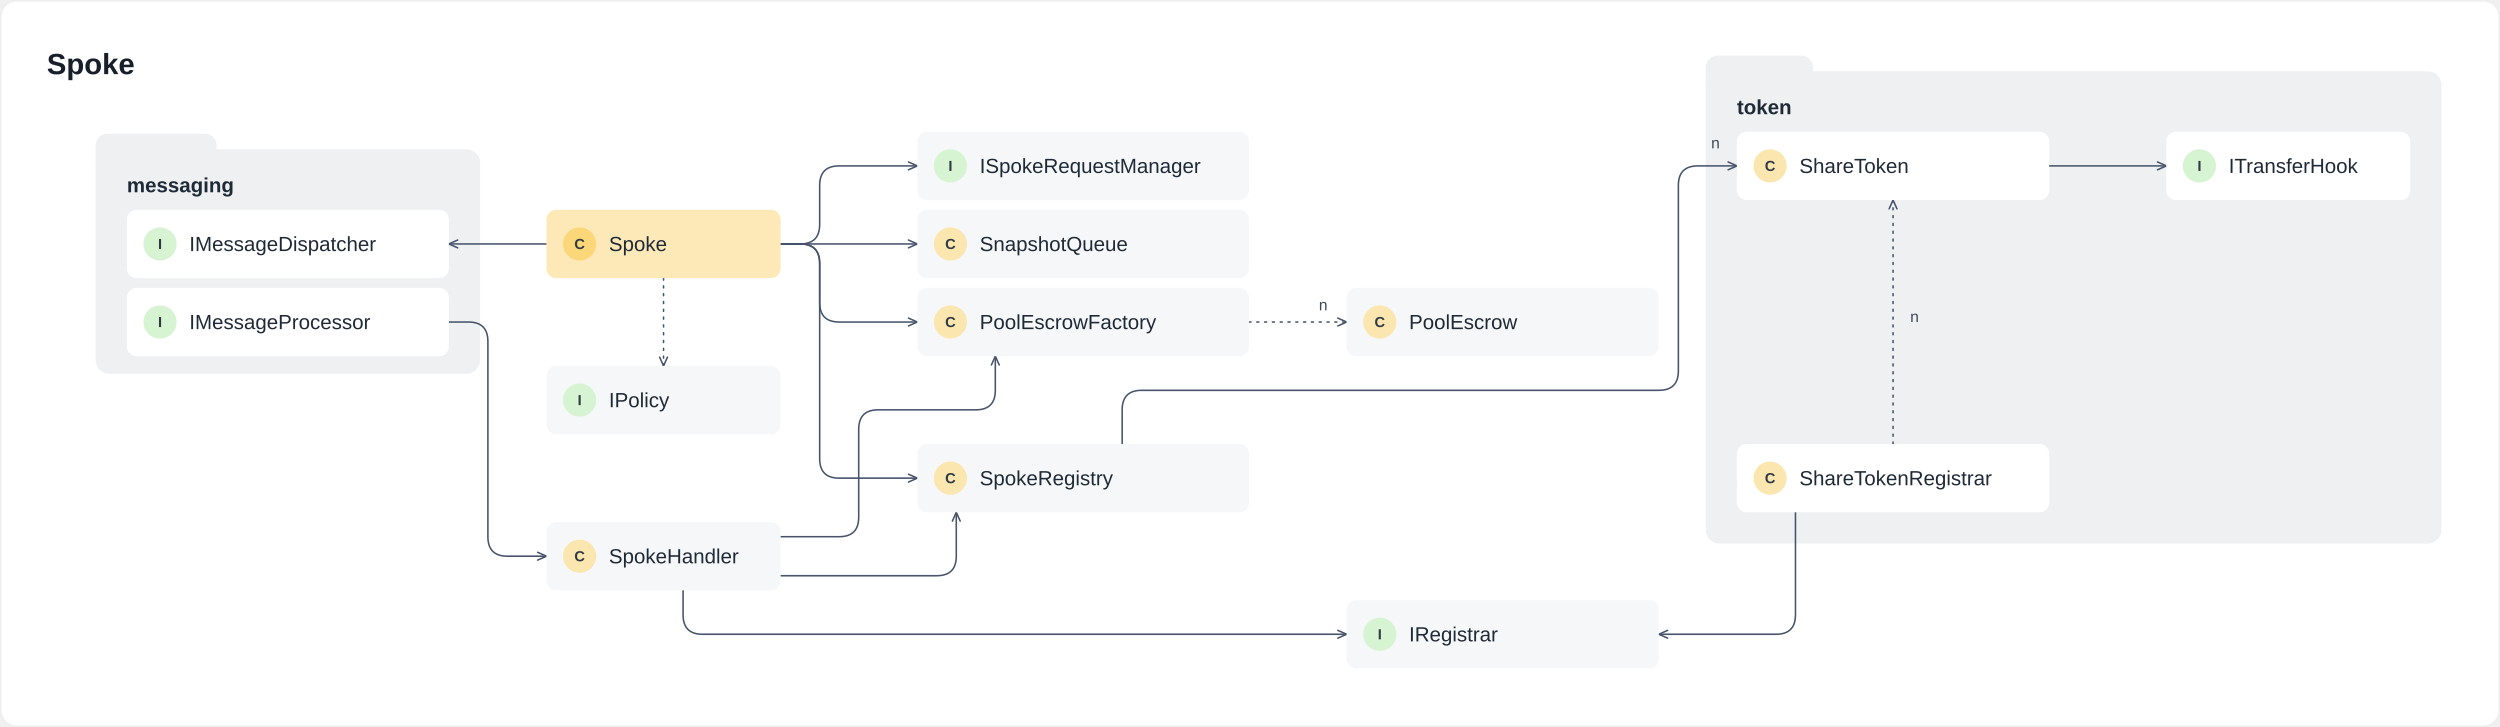
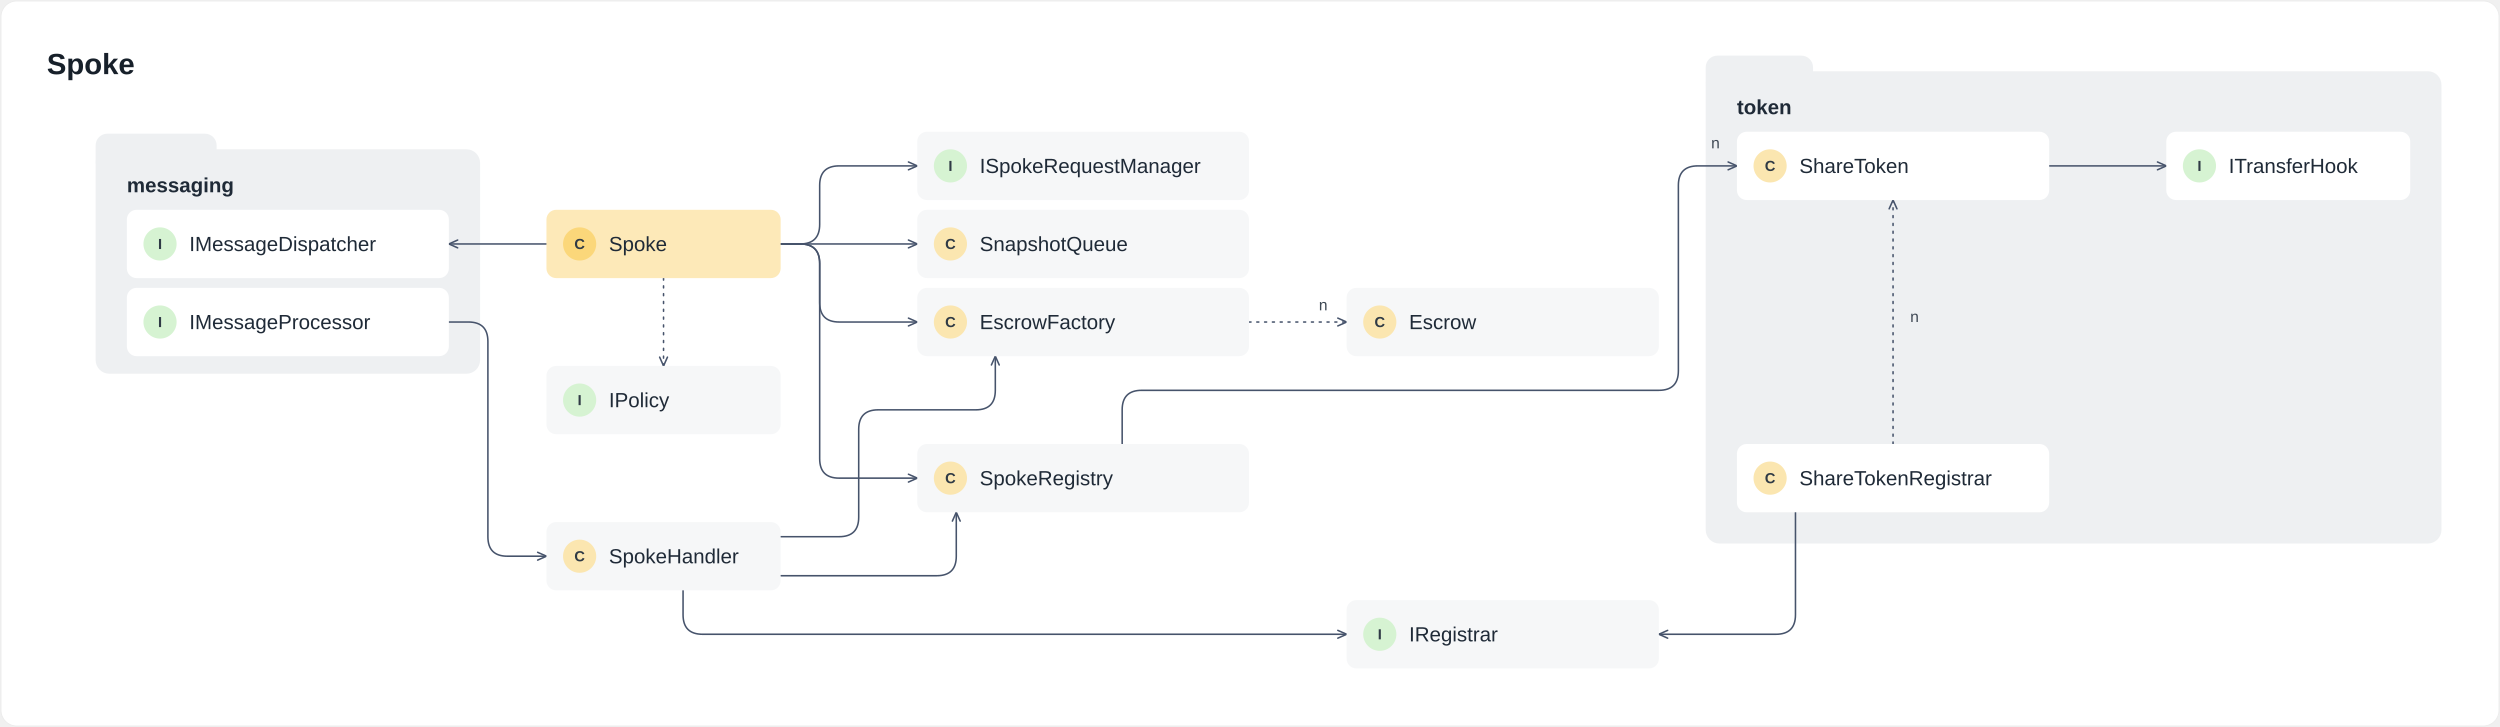
<svg xmlns="http://www.w3.org/2000/svg" width="2562" height="745" viewBox="0 0 2562 745" font-family="Arial, Helvetica, sans-serif">
  <defs>
    <marker id="arrow" viewBox="0 0 12 12" refX="11" refY="6" markerWidth="12" markerHeight="12" orient="auto" markerUnits="userSpaceOnUse">
      <path d="M2,2 L11,6 L2,10" fill="none" stroke="#46536b" stroke-width="1.6" stroke-linecap="round" stroke-linejoin="round" />
    </marker>
  </defs>
  <rect x="1" y="1" width="2560" height="743" rx="16" fill="#ffffff" stroke="#ececec" stroke-width="1" />
  <text x="48" y="76" font-size="30" font-weight="bold" fill="#17202a">Spoke</text>
  <g transform="translate(0,-100)">
    <g fill="#eef0f2">
      <rect x="98" y="237" width="124" height="40" rx="12" />
      <rect x="98" y="253" width="394" height="230" rx="14" />
      <rect x="1748" y="157" width="110" height="40" rx="12" />
      <rect x="1748" y="173" width="754" height="484" rx="14" />
    </g>
    <text x="130" y="297" font-size="21" font-weight="bold" fill="#1f2a37">messaging</text>
    <text x="1780" y="217" font-size="21" font-weight="bold" fill="#1f2a37">token</text>
    <g fill="none" stroke="#46536b" stroke-width="1.6" stroke-linecap="round">
      <path d="M800,350 H820 Q840,350 840,330 V290 Q840,270 860,270 H940" marker-end="url(#arrow)" />
      <path d="M800,350 H940" marker-end="url(#arrow)" />
      <path d="M800,350 H820 Q840,350 840,370 V410 Q840,430 860,430 H940" marker-end="url(#arrow)" />
      <path d="M800,350 H820 Q840,350 840,370 V570 Q840,590 860,590 H940" marker-end="url(#arrow)" />
      <path d="M680,385 V475" stroke-dasharray="2 6" marker-end="url(#arrow)" />
      <path d="M560,350 H460" marker-end="url(#arrow)" />
      <path d="M460,430 H480 Q500,430 500,450 V650 Q500,670 520,670 H560" marker-end="url(#arrow)" />
      <path d="M800,690 H960 Q980,690 980,670 V625" marker-end="url(#arrow)" />
      <path d="M800,650 H860 Q880,650 880,630 V540 Q880,520 900,520 H1000 Q1020,520 1020,500 V465" marker-end="url(#arrow)" />
      <path d="M700,705 V730 Q700,750 720,750 H1380" marker-end="url(#arrow)" />
      <path d="M1150,555 V520 Q1150,500 1170,500 H1700 Q1720,500 1720,480 V290 Q1720,270 1740,270 H1780" marker-end="url(#arrow)" />
      <path d="M1280,430 H1380" stroke-dasharray="2 6" marker-end="url(#arrow)" />
      <path d="M1940,555 V305" stroke-dasharray="2 6" marker-end="url(#arrow)" />
      <path d="M1840,625 V730 Q1840,750 1820,750 H1700" marker-end="url(#arrow)" />
      <path d="M2100,270 H2220" marker-end="url(#arrow)" />
    </g>
    <text x="1758" y="252" font-size="16" fill="#3d4753" text-anchor="middle">n</text>
    <text x="1356" y="418" font-size="16" fill="#3d4753" text-anchor="middle">n</text>
    <text x="1962" y="430" font-size="16" fill="#3d4753" text-anchor="middle">n</text>
    <g>
      <rect x="130" y="315" width="330" height="70" rx="10" fill="#ffffff" />
      <circle cx="164" cy="350" r="17" fill="#d6f3d2" />
      <text x="164" y="350" font-size="15" font-weight="bold" fill="#2f3a45" text-anchor="middle" dominant-baseline="central">I</text>
      <text x="194" y="350" font-size="21" fill="#1f2a37" dominant-baseline="central">IMessageDispatcher</text>
      <rect x="130" y="395" width="330" height="70" rx="10" fill="#ffffff" />
      <circle cx="164" cy="430" r="17" fill="#d6f3d2" />
      <text x="164" y="430" font-size="15" font-weight="bold" fill="#2f3a45" text-anchor="middle" dominant-baseline="central">I</text>
      <text x="194" y="430" font-size="21" fill="#1f2a37" dominant-baseline="central">IMessageProcessor</text>
      <rect x="560" y="315" width="240" height="70" rx="10" fill="#fde9b8" />
      <circle cx="594" cy="350" r="17" fill="#fbd77a" />
      <text x="594" y="350" font-size="15" font-weight="bold" fill="#2f3a45" text-anchor="middle" dominant-baseline="central">C</text>
      <text x="624" y="350" font-size="21" fill="#1f2a37" dominant-baseline="central">Spoke</text>
      <rect x="560" y="475" width="240" height="70" rx="10" fill="#f6f7f8" />
      <circle cx="594" cy="510" r="17" fill="#d6f3d2" />
      <text x="594" y="510" font-size="15" font-weight="bold" fill="#2f3a45" text-anchor="middle" dominant-baseline="central">I</text>
      <text x="624" y="510" font-size="21" fill="#1f2a37" dominant-baseline="central">IPolicy</text>
      <rect x="560" y="635" width="240" height="70" rx="10" fill="#f6f7f8" />
      <circle cx="594" cy="670" r="17" fill="#fbe6b0" />
      <text x="594" y="670" font-size="15" font-weight="bold" fill="#2f3a45" text-anchor="middle" dominant-baseline="central">C</text>
      <text x="624" y="670" font-size="21" fill="#1f2a37" dominant-baseline="central">SpokeHandler</text>
      <rect x="940" y="235" width="340" height="70" rx="10" fill="#f6f7f8" />
      <circle cx="974" cy="270" r="17" fill="#d6f3d2" />
      <text x="974" y="270" font-size="15" font-weight="bold" fill="#2f3a45" text-anchor="middle" dominant-baseline="central">I</text>
      <text x="1004" y="270" font-size="21" fill="#1f2a37" dominant-baseline="central">ISpokeRequestManager</text>
      <rect x="940" y="315" width="340" height="70" rx="10" fill="#f6f7f8" />
      <circle cx="974" cy="350" r="17" fill="#fbe6b0" />
      <text x="974" y="350" font-size="15" font-weight="bold" fill="#2f3a45" text-anchor="middle" dominant-baseline="central">C</text>
      <text x="1004" y="350" font-size="21" fill="#1f2a37" dominant-baseline="central">SnapshotQueue</text>
      <rect x="940" y="395" width="340" height="70" rx="10" fill="#f6f7f8" />
      <circle cx="974" cy="430" r="17" fill="#fbe6b0" />
      <text x="974" y="430" font-size="15" font-weight="bold" fill="#2f3a45" text-anchor="middle" dominant-baseline="central">C</text>
-       <text x="1004" y="430" font-size="21" fill="#1f2a37" dominant-baseline="central">PoolEscrowFactory</text>
+       <text x="1004" y="430" font-size="21" fill="#1f2a37" dominant-baseline="central">EscrowFactory</text>
      <rect x="940" y="555" width="340" height="70" rx="10" fill="#f6f7f8" />
      <circle cx="974" cy="590" r="17" fill="#fbe6b0" />
      <text x="974" y="590" font-size="15" font-weight="bold" fill="#2f3a45" text-anchor="middle" dominant-baseline="central">C</text>
      <text x="1004" y="590" font-size="21" fill="#1f2a37" dominant-baseline="central">SpokeRegistry</text>
      <rect x="1380" y="395" width="320" height="70" rx="10" fill="#f6f7f8" />
      <circle cx="1414" cy="430" r="17" fill="#fbe6b0" />
      <text x="1414" y="430" font-size="15" font-weight="bold" fill="#2f3a45" text-anchor="middle" dominant-baseline="central">C</text>
-       <text x="1444" y="430" font-size="21" fill="#1f2a37" dominant-baseline="central">PoolEscrow</text>
+       <text x="1444" y="430" font-size="21" fill="#1f2a37" dominant-baseline="central">Escrow</text>
      <rect x="1380" y="715" width="320" height="70" rx="10" fill="#f6f7f8" />
      <circle cx="1414" cy="750" r="17" fill="#d6f3d2" />
      <text x="1414" y="750" font-size="15" font-weight="bold" fill="#2f3a45" text-anchor="middle" dominant-baseline="central">I</text>
      <text x="1444" y="750" font-size="21" fill="#1f2a37" dominant-baseline="central">IRegistrar</text>
      <rect x="1780" y="235" width="320" height="70" rx="10" fill="#ffffff" />
      <circle cx="1814" cy="270" r="17" fill="#fbe6b0" />
      <text x="1814" y="270" font-size="15" font-weight="bold" fill="#2f3a45" text-anchor="middle" dominant-baseline="central">C</text>
      <text x="1844" y="270" font-size="21" fill="#1f2a37" dominant-baseline="central">ShareToken</text>
      <rect x="1780" y="555" width="320" height="70" rx="10" fill="#ffffff" />
      <circle cx="1814" cy="590" r="17" fill="#fbe6b0" />
      <text x="1814" y="590" font-size="15" font-weight="bold" fill="#2f3a45" text-anchor="middle" dominant-baseline="central">C</text>
      <text x="1844" y="590" font-size="21" fill="#1f2a37" dominant-baseline="central">ShareTokenRegistrar</text>
      <rect x="2220" y="235" width="250" height="70" rx="10" fill="#ffffff" />
      <circle cx="2254" cy="270" r="17" fill="#d6f3d2" />
      <text x="2254" y="270" font-size="15" font-weight="bold" fill="#2f3a45" text-anchor="middle" dominant-baseline="central">I</text>
      <text x="2284" y="270" font-size="21" fill="#1f2a37" dominant-baseline="central">ITransferHook</text>
    </g>
  </g>
</svg>
